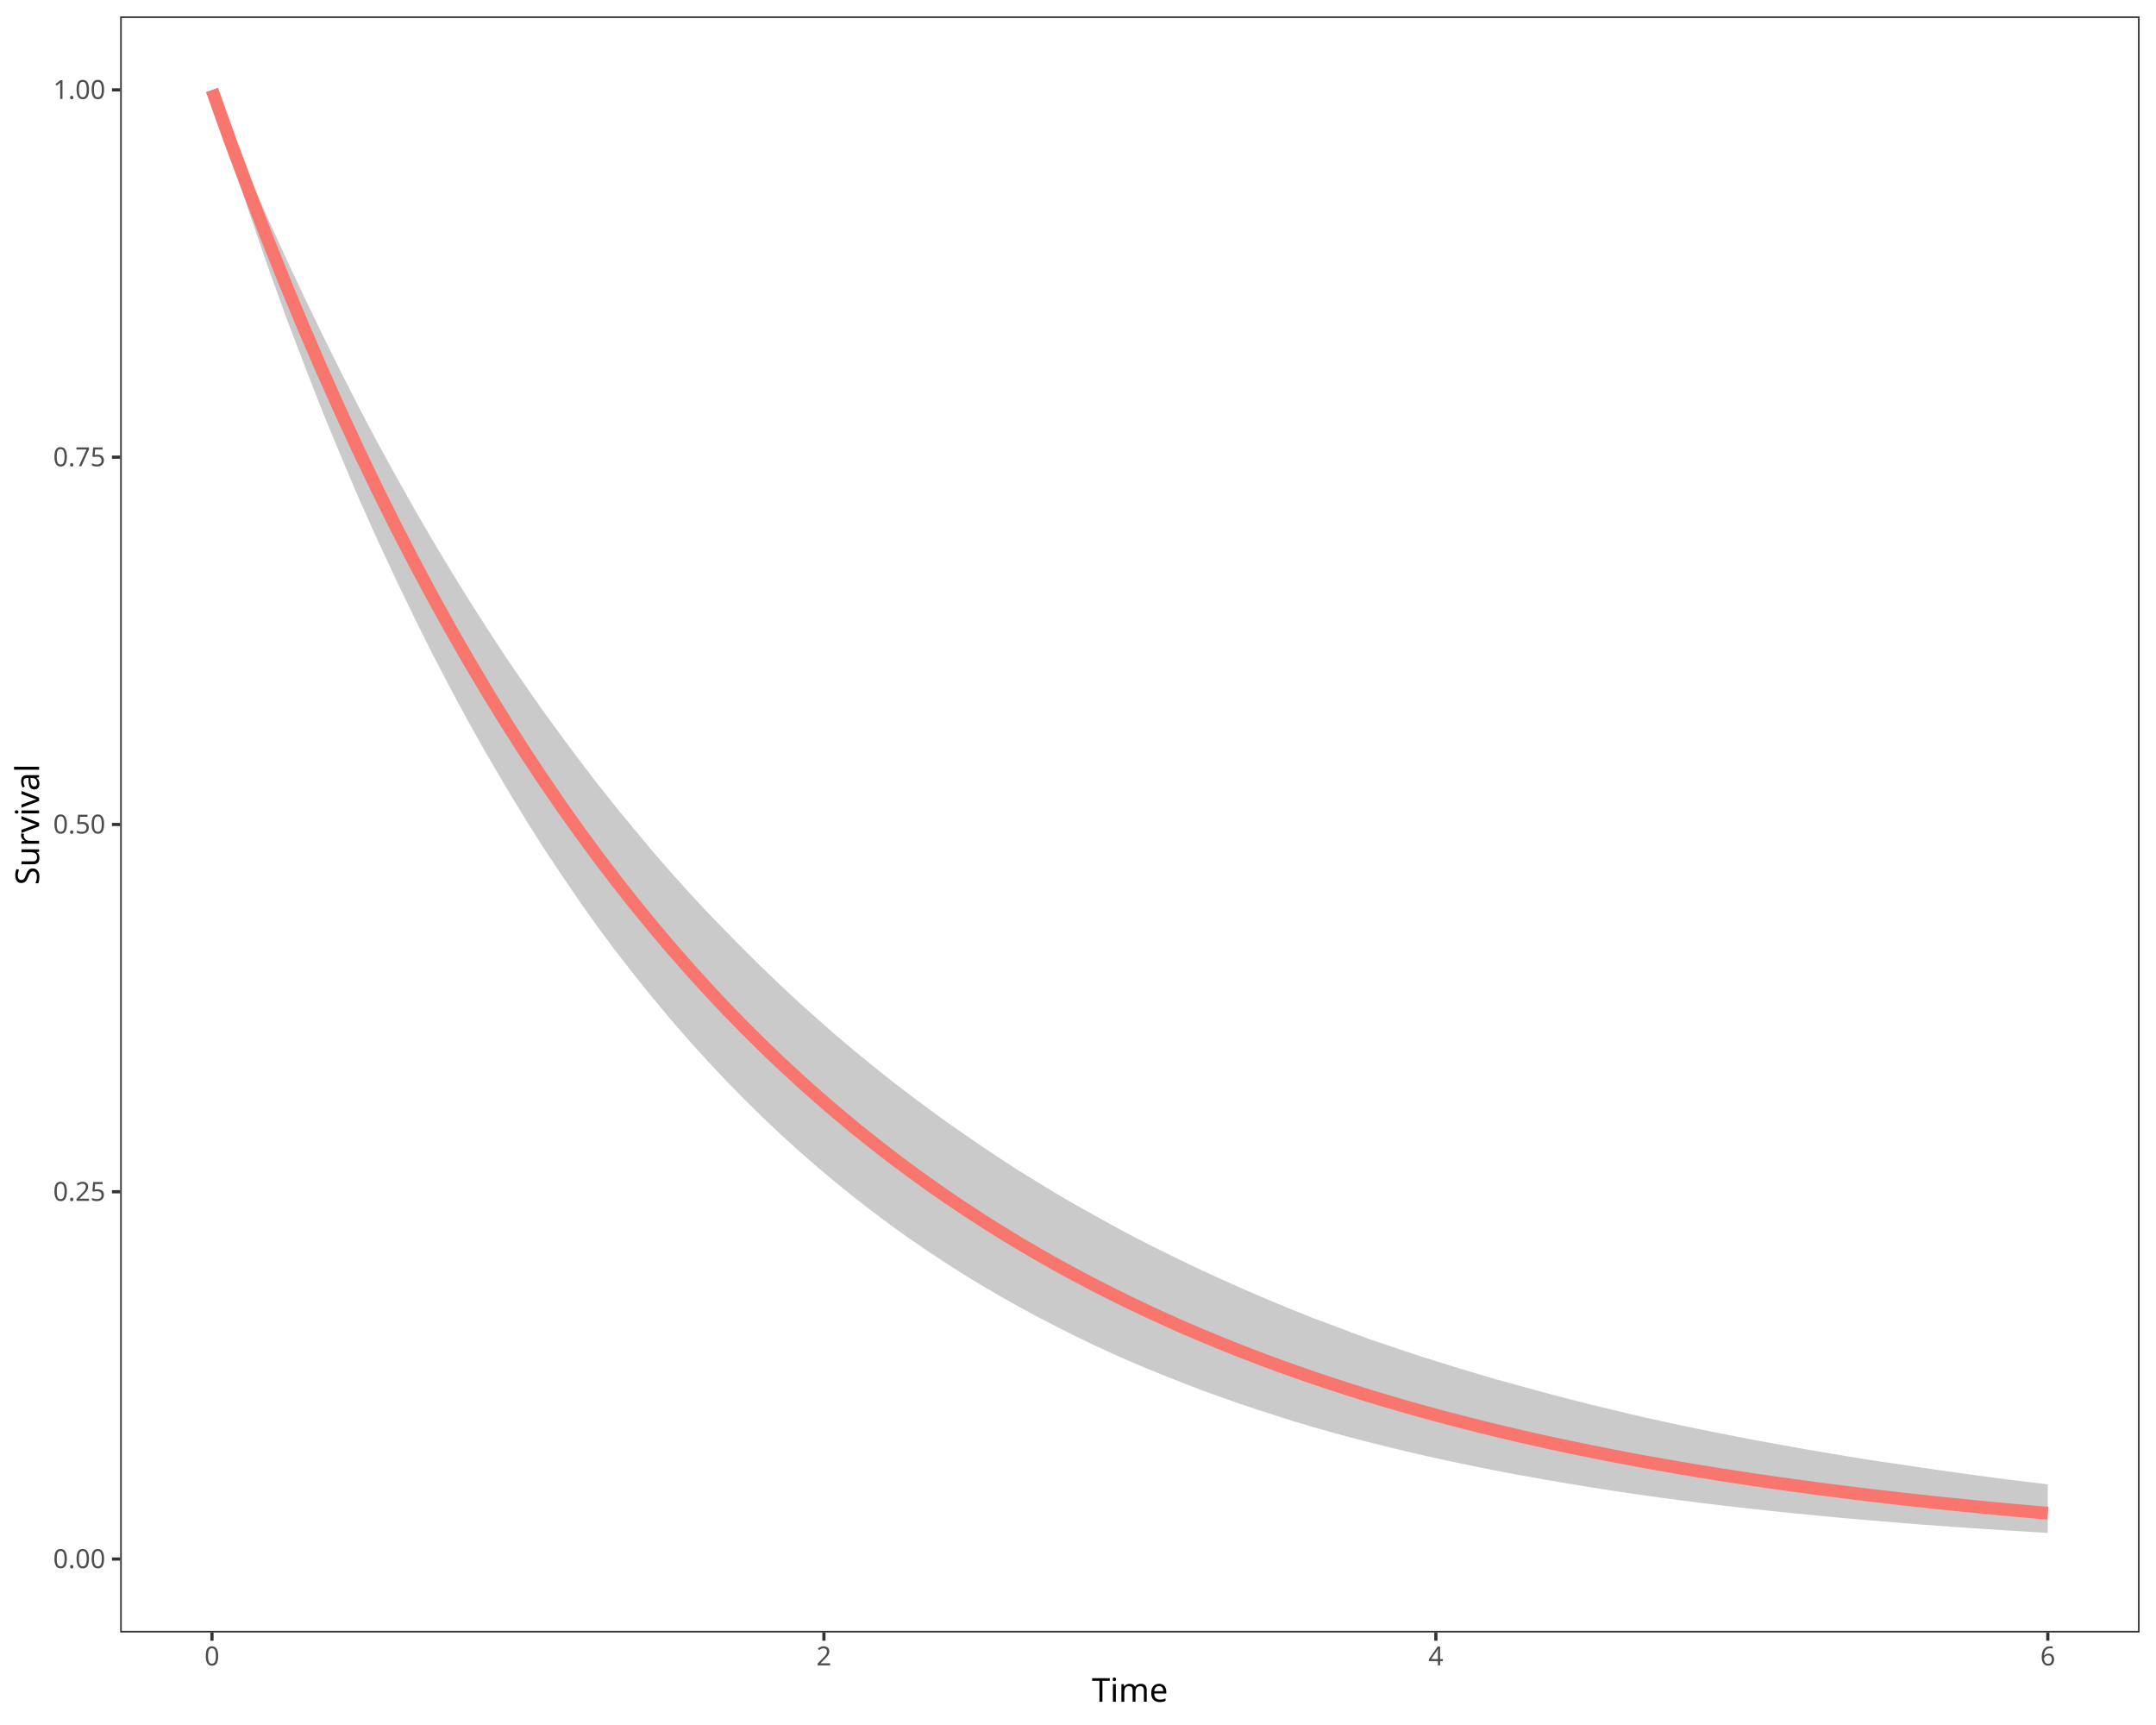
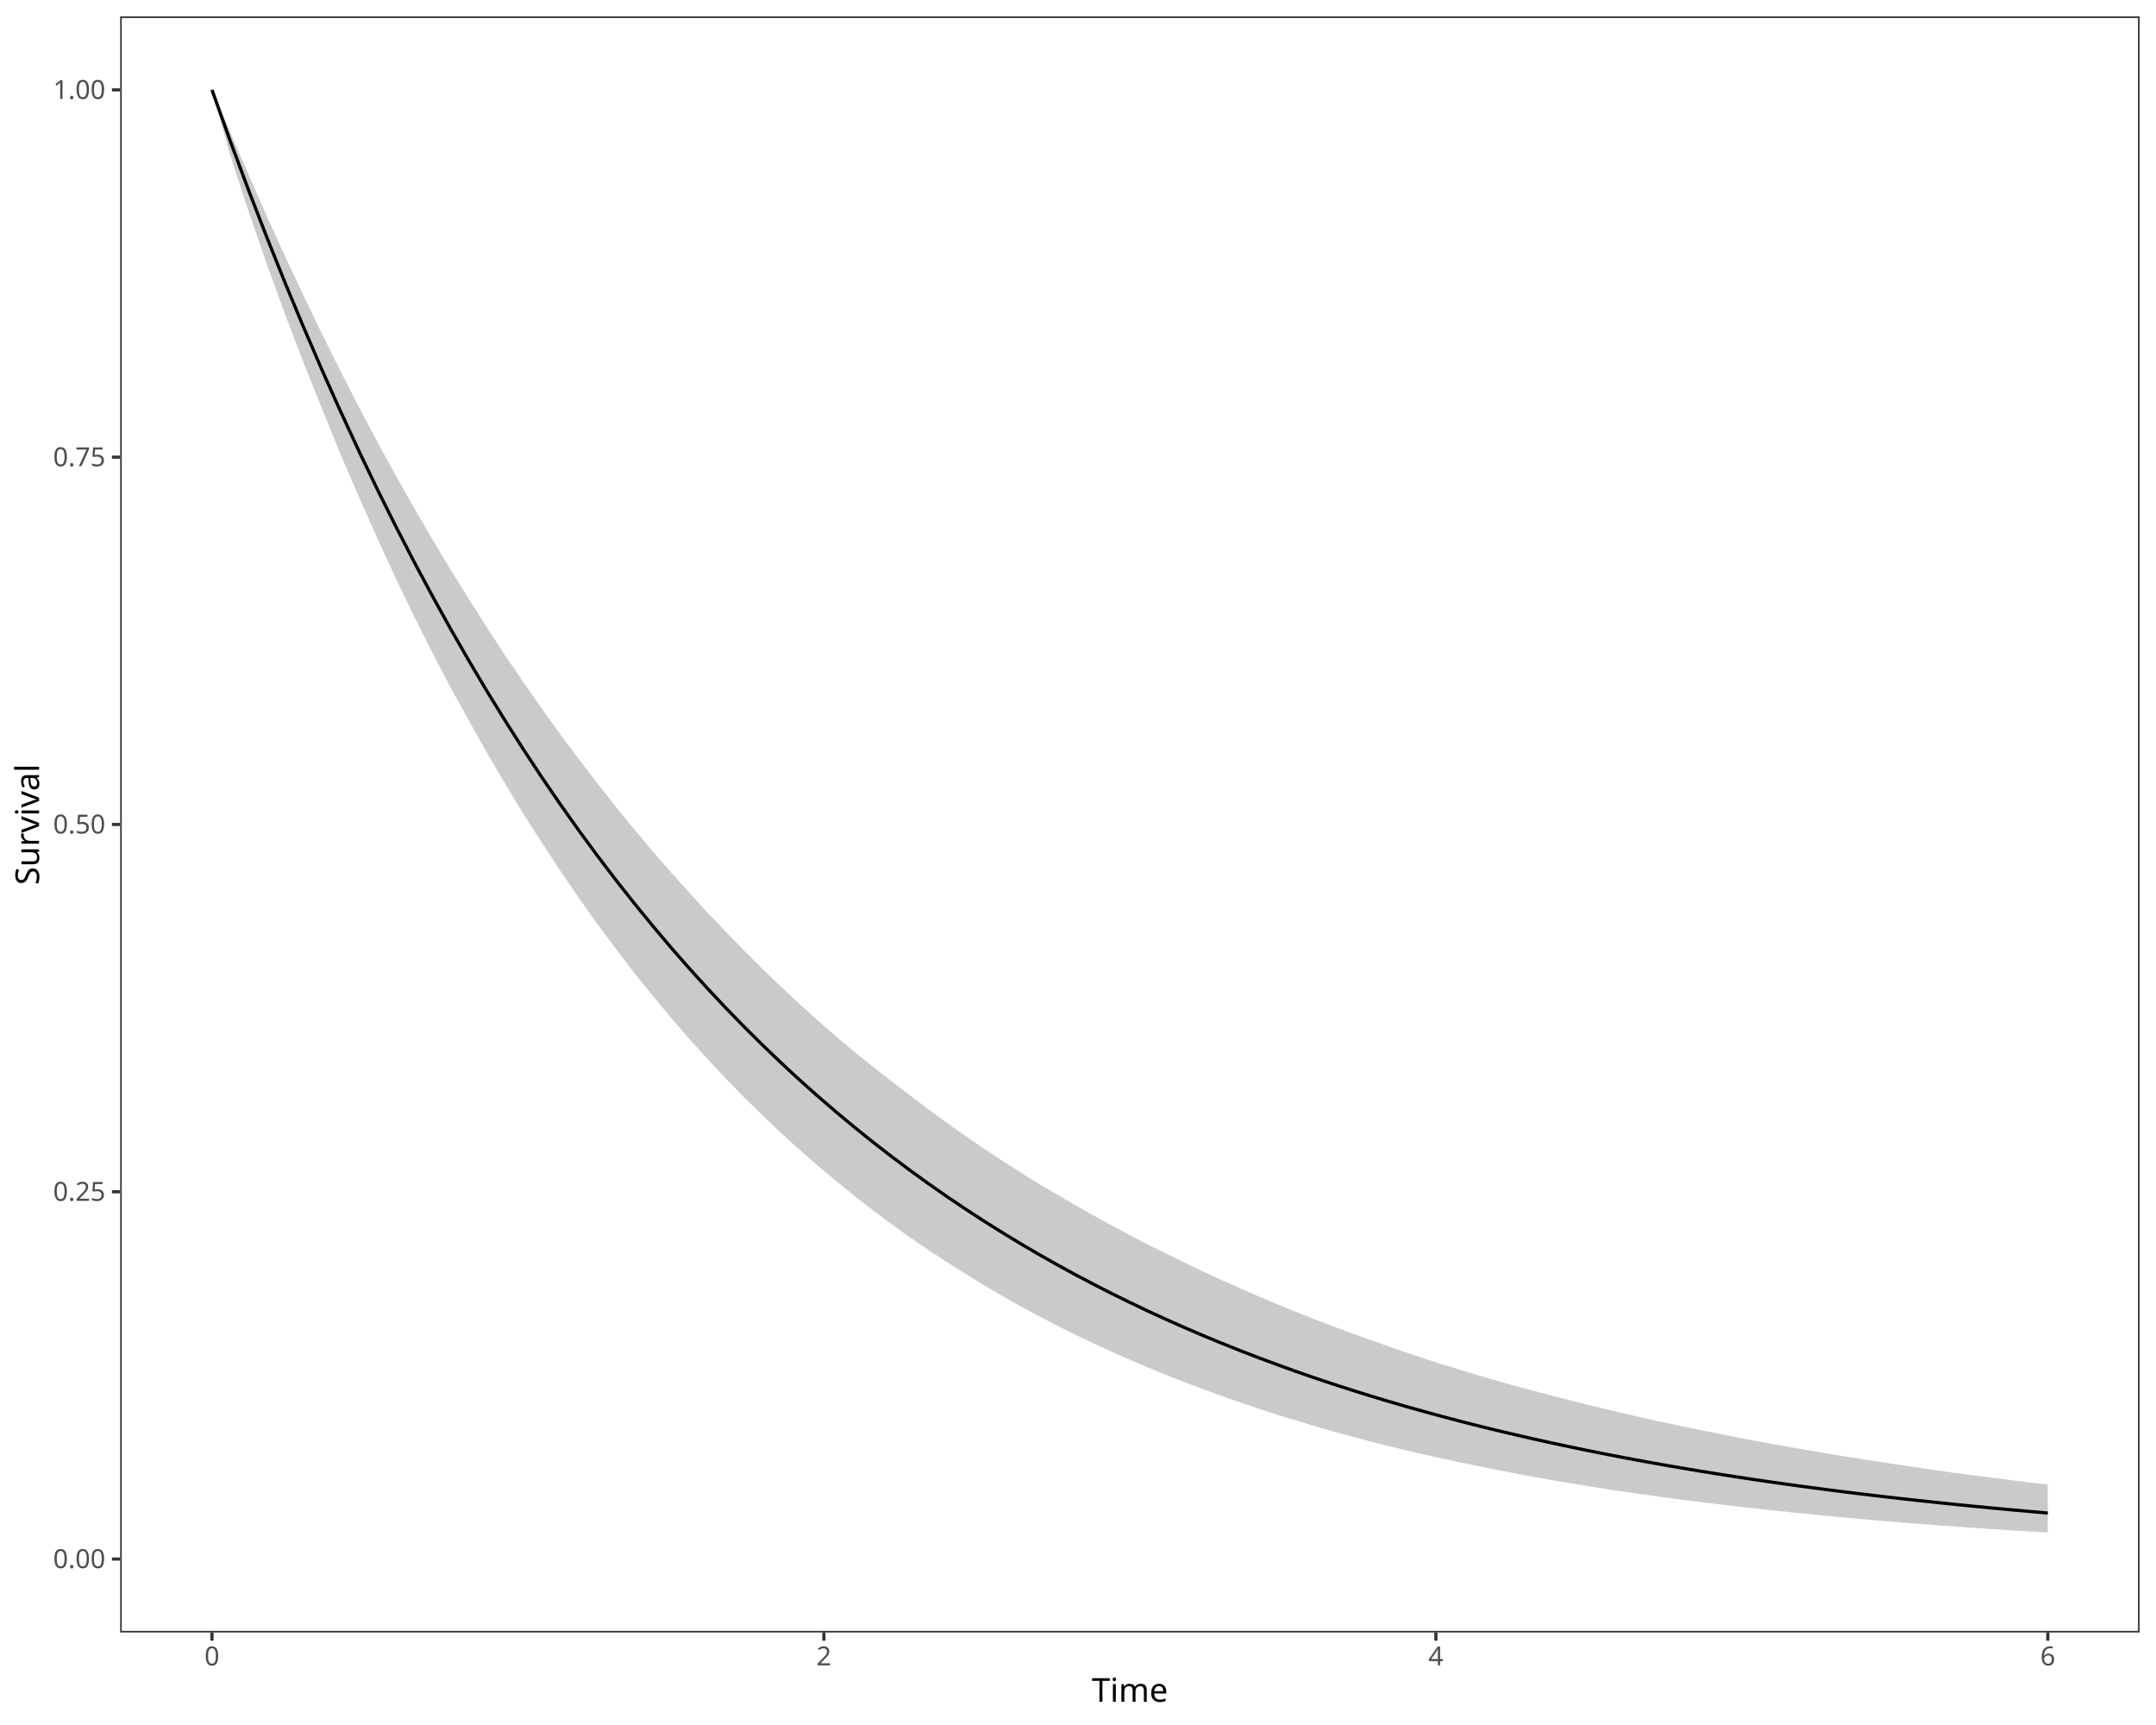
<svg xmlns="http://www.w3.org/2000/svg" class="svglite" data-engine-version="2.0" width="720.00pt" height="576.00pt" viewBox="0 0 720.00 576.00">
  <defs>
    <style type="text/css">
    .svglite line, .svglite polyline, .svglite polygon, .svglite path, .svglite rect, .svglite circle {
      fill: none;
      stroke: #000000;
      stroke-linecap: round;
      stroke-linejoin: round;
      stroke-miterlimit: 10.00;
    }
  </style>
  </defs>
  <rect width="100%" height="100%" style="stroke: none; fill: #FFFFFF;" />
  <defs>
    <clipPath id="cpMC4wMHw3MjAuMDB8MC4wMHw1NzYuMDA=">
      <rect x="0.00" y="0.00" width="720.00" height="576.00" />
    </clipPath>
  </defs>
  <g clip-path="url(#cpMC4wMHw3MjAuMDB8MC4wMHw1NzYuMDA=)">
    <rect x="0.00" y="0.00" width="720.00" height="576.00" style="stroke-width: 1.07; stroke: #FFFFFF; fill: #FFFFFF;" />
  </g>
  <defs>
    <clipPath id="cpNDAuMTN8NzE0LjUyfDUuNDh8NTQ1LjEx">
      <rect x="40.13" y="5.48" width="674.39" height="539.63" />
    </clipPath>
  </defs>
  <g clip-path="url(#cpNDAuMTN8NzE0LjUyfDUuNDh8NTQ1LjEx)">
    <rect x="40.13" y="5.48" width="674.39" height="539.63" style="stroke-width: 1.07; stroke: none; fill: #FFFFFF;" />
-     <polygon points="70.79,30.01 76.92,51.62 83.05,70.41 89.18,88.28 95.31,105.34 101.44,121.39 107.57,137.10 113.70,151.97 119.83,166.43 125.96,180.09 132.09,193.23 138.23,205.95 144.36,218.24 150.49,230.02 156.62,241.36 162.75,252.24 168.88,262.67 175.01,272.80 181.14,282.55 187.27,291.76 193.40,300.78 199.53,309.43 205.66,317.65 211.80,325.54 217.93,333.15 224.06,340.49 230.19,347.54 236.32,354.31 242.45,360.83 248.58,367.10 254.71,373.13 260.84,378.92 266.97,384.48 273.10,389.81 279.23,394.95 285.36,399.90 291.50,404.64 297.63,409.21 303.76,413.61 309.89,417.81 316.02,421.85 322.15,425.75 328.28,429.47 334.41,433.05 340.54,436.49 346.67,439.80 352.80,442.97 358.93,446.06 365.07,449.02 371.20,451.86 377.33,454.56 383.46,457.16 389.59,459.65 395.72,462.07 401.85,464.40 407.98,466.61 414.11,468.75 420.24,470.81 426.37,472.77 432.50,474.73 438.63,476.55 444.77,478.28 450.90,479.95 457.03,481.55 463.16,483.08 469.29,484.56 475.42,485.98 481.55,487.34 487.68,488.66 493.81,489.92 499.94,491.14 506.07,492.30 512.20,493.40 518.34,494.49 524.47,495.52 530.60,496.53 536.73,497.50 542.86,498.42 548.99,499.31 555.12,500.17 561.25,500.98 567.38,501.76 573.51,502.51 579.64,503.23 585.77,503.92 591.90,504.57 598.04,505.21 604.17,505.81 610.30,506.40 616.43,506.97 622.56,507.50 628.69,508.02 634.82,508.52 640.95,509.01 647.08,509.46 653.21,509.91 659.34,510.33 665.47,510.73 671.60,511.13 677.74,511.50 683.87,511.86 683.87,495.65 677.74,494.91 671.60,494.17 665.47,493.37 659.34,492.54 653.21,491.70 647.08,490.83 640.95,489.94 634.82,489.03 628.69,488.13 622.56,487.21 616.43,486.20 610.30,485.18 604.17,484.13 598.04,483.05 591.90,481.93 585.77,480.83 579.64,479.62 573.51,478.44 567.38,477.18 561.25,475.94 555.12,474.58 548.99,473.24 542.86,471.80 536.73,470.33 530.60,468.84 524.47,467.28 518.34,465.69 512.20,464.03 506.07,462.35 499.94,460.66 493.81,458.87 487.68,457.02 481.55,455.12 475.42,453.21 469.29,451.20 463.16,449.13 457.03,447.06 450.90,444.76 444.77,442.44 438.63,440.18 432.50,437.72 426.37,435.19 420.24,432.61 414.11,429.94 407.98,427.22 401.85,424.40 395.72,421.50 389.59,418.51 383.46,415.47 377.33,412.30 371.20,409.00 365.07,405.59 358.93,402.17 352.80,398.59 346.67,394.86 340.54,391.09 334.41,387.11 328.28,383.02 322.15,378.84 316.02,374.57 309.89,370.09 303.76,365.52 297.63,360.83 291.50,355.91 285.36,350.94 279.23,345.73 273.10,340.35 266.97,334.87 260.84,329.17 254.71,323.31 248.58,317.23 242.45,311.03 236.32,304.72 230.19,298.11 224.06,291.30 217.93,284.26 211.80,276.89 205.66,269.43 199.53,261.74 193.40,253.71 187.27,245.50 181.14,237.08 175.01,228.31 168.88,219.36 162.75,209.98 156.62,200.37 150.49,190.46 144.36,180.26 138.23,169.69 132.09,158.75 125.96,147.56 119.83,135.96 113.70,123.88 107.57,111.55 101.44,98.81 95.31,85.78 89.18,72.28 83.05,58.52 76.92,44.35 70.79,30.01 " style="stroke-width: 1.07; stroke: none; fill: #4D4D4D; fill-opacity: 0.30;" />
-     <polyline points="70.79,30.01 76.92,47.17 83.05,63.61 89.18,79.45 95.31,94.72 101.44,109.45 107.57,123.65 113.70,137.36 119.83,150.59 125.96,163.35 132.09,175.67 138.23,187.56 144.36,199.03 150.49,210.10 156.62,220.79 162.75,231.11 168.88,241.07 175.01,250.68 181.14,259.96 187.27,268.92 193.40,277.56 199.53,285.91 205.66,293.97 211.80,301.75 217.93,309.26 224.06,316.51 230.19,323.51 236.32,330.26 242.45,336.79 248.58,343.09 254.71,349.17 260.84,355.04 266.97,360.71 273.10,366.18 279.23,371.46 285.36,376.57 291.50,381.49 297.63,386.25 303.76,390.84 309.89,395.27 316.02,399.56 322.15,403.69 328.28,407.68 334.41,411.54 340.54,415.26 346.67,418.85 352.80,422.32 358.93,425.67 365.07,428.91 371.20,432.03 377.33,435.05 383.46,437.96 389.59,440.78 395.72,443.50 401.85,446.12 407.98,448.65 414.11,451.10 420.24,453.46 426.37,455.75 432.50,457.95 438.63,460.08 444.77,462.13 450.90,464.12 457.03,466.04 463.16,467.89 469.29,469.68 475.42,471.40 481.55,473.07 487.68,474.68 493.81,476.24 499.94,477.74 506.07,479.19 512.20,480.60 518.34,481.95 524.47,483.26 530.60,484.52 536.73,485.74 542.86,486.92 548.99,488.06 555.12,489.16 561.25,490.22 567.38,491.24 573.51,492.23 579.64,493.19 585.77,494.12 591.90,495.01 598.04,495.87 604.17,496.70 610.30,497.51 616.43,498.29 622.56,499.04 628.69,499.76 634.82,500.46 640.95,501.14 647.08,501.80 653.21,502.43 659.34,503.04 665.47,503.63 671.60,504.20 677.74,504.75 683.87,505.28 " style="stroke-width: 4.27; stroke: #F8766D; stroke-linecap: butt;" />
+     <polygon points="70.79,30.01 76.92,51.89 83.05,70.73 89.18,88.46 95.31,105.26 101.44,121.24 107.57,136.58 113.70,151.64 119.83,165.85 125.96,179.62 132.09,192.94 138.23,205.66 144.36,217.90 150.49,229.61 156.62,240.71 162.75,251.62 168.88,262.02 175.01,272.13 181.14,281.67 187.27,291.01 193.40,299.98 199.53,308.60 205.66,316.80 211.80,324.86 217.93,332.45 224.06,339.81 230.19,346.91 236.32,353.67 242.45,360.22 248.58,366.50 254.71,372.51 260.84,378.33 266.97,383.89 273.10,389.23 279.23,394.39 285.36,399.35 291.50,404.11 297.63,408.71 303.76,413.09 309.89,417.29 316.02,421.30 322.15,425.18 328.28,428.98 334.41,432.57 340.54,436.02 346.67,439.33 352.80,442.53 358.93,445.59 365.07,448.53 371.20,451.35 377.33,454.06 383.46,456.67 389.59,459.17 395.72,461.58 401.85,463.90 407.98,466.12 414.11,468.26 420.24,470.36 426.37,472.33 432.50,474.22 438.63,476.07 444.77,477.85 450.90,479.55 457.03,481.16 463.16,482.71 469.29,484.20 475.42,485.63 481.55,487.00 487.68,488.33 493.81,489.59 499.94,490.83 506.07,492.01 512.20,493.17 518.34,494.25 524.47,495.29 530.60,496.28 536.73,497.26 542.86,498.18 548.99,499.06 555.12,499.91 561.25,500.72 567.38,501.50 573.51,502.25 579.64,502.97 585.77,503.67 591.90,504.33 598.04,504.97 604.17,505.59 610.30,506.18 616.43,506.76 622.56,507.32 628.69,507.85 634.82,508.36 640.95,508.85 647.08,509.32 653.21,509.76 659.34,510.19 665.47,510.60 671.60,510.99 677.74,511.37 683.87,511.74 683.87,495.74 677.74,495.01 671.60,494.25 665.47,493.45 659.34,492.66 653.21,491.86 647.08,491.01 640.95,490.13 634.82,489.21 628.69,488.28 622.56,487.35 616.43,486.36 610.30,485.36 604.17,484.33 598.04,483.26 591.90,482.16 585.77,481.05 579.64,479.88 573.51,478.66 567.38,477.41 561.25,476.15 555.12,474.83 548.99,473.49 542.86,472.07 536.73,470.63 530.60,469.16 524.47,467.63 518.34,466.06 512.20,464.42 506.07,462.80 499.94,461.06 493.81,459.29 487.68,457.43 481.55,455.53 475.42,453.56 469.29,451.51 463.16,449.39 457.03,447.21 450.90,445.02 444.77,442.72 438.63,440.37 432.50,437.94 426.37,435.44 420.24,432.84 414.11,430.17 407.98,427.43 401.85,424.62 395.72,421.69 389.59,418.65 383.46,415.66 377.33,412.44 371.20,409.16 365.07,405.81 358.93,402.34 352.80,398.73 346.67,395.16 340.54,391.32 334.41,387.38 328.28,383.32 322.15,379.10 316.02,374.80 309.89,370.31 303.76,365.68 297.63,361.00 291.50,356.18 285.36,351.26 279.23,346.12 273.10,340.74 266.97,335.19 260.84,329.49 254.71,323.59 248.58,317.50 242.45,311.21 236.32,304.74 230.19,298.08 224.06,291.25 217.93,284.21 211.80,276.92 205.66,269.38 199.53,261.60 193.40,253.61 187.27,245.45 181.14,236.88 175.01,228.12 168.88,219.14 162.75,209.76 156.62,200.11 150.49,190.23 144.36,180.01 138.23,169.48 132.09,158.64 125.96,147.46 119.83,135.89 113.70,123.87 107.57,111.58 101.44,98.85 95.31,85.81 89.18,72.38 83.05,58.43 76.92,44.25 70.79,30.01 " style="stroke-width: 1.07; stroke: none; fill: #4D4D4D; fill-opacity: 0.30;" />
+     <polyline points="70.79,30.01 76.92,47.17 83.05,63.61 89.18,79.44 95.31,94.70 101.44,109.42 107.57,123.62 113.70,137.32 119.83,150.54 125.96,163.30 132.09,175.61 138.23,187.49 144.36,198.95 150.49,210.02 156.62,220.70 162.75,231.01 168.88,240.96 175.01,250.57 181.14,259.85 187.27,268.80 193.40,277.44 199.53,285.78 205.66,293.84 211.80,301.61 217.93,309.12 224.06,316.37 230.19,323.37 236.32,330.12 242.45,336.64 248.58,342.94 254.71,349.02 260.84,354.89 266.97,360.56 273.10,366.03 279.23,371.31 285.36,376.41 291.50,381.34 297.63,386.10 303.76,390.69 309.89,395.12 316.02,399.41 322.15,403.54 328.28,407.53 334.41,411.39 340.54,415.11 346.67,418.71 352.80,422.18 358.93,425.53 365.07,428.77 371.20,431.89 377.33,434.91 383.46,437.83 389.59,440.64 395.72,443.36 401.85,445.99 407.98,448.52 414.11,450.97 420.24,453.34 426.37,455.62 432.50,457.83 438.63,459.96 444.77,462.02 450.90,464.00 457.03,465.92 463.16,467.78 469.29,469.57 475.42,471.29 481.55,472.96 487.68,474.58 493.81,476.14 499.94,477.64 506.07,479.09 512.20,480.50 518.34,481.85 524.47,483.16 530.60,484.43 536.73,485.65 542.86,486.83 548.99,487.97 555.12,489.07 561.25,490.13 567.38,491.16 573.51,492.15 579.64,493.11 585.77,494.04 591.90,494.93 598.04,495.80 604.17,496.63 610.30,497.44 616.43,498.22 622.56,498.97 628.69,499.70 634.82,500.40 640.95,501.08 647.08,501.73 653.21,502.37 659.34,502.98 665.47,503.57 671.60,504.14 677.74,504.69 683.87,505.23 " style="stroke-width: 1.07; stroke-linecap: butt;" />
    <rect x="40.13" y="5.48" width="674.39" height="539.63" style="stroke-width: 1.07; stroke: #333333;" />
  </g>
  <g clip-path="url(#cpMC4wMHw3MjAuMDB8MC4wMHw1NzYuMDA=)">
    <text x="35.20" y="523.61" text-anchor="end" style="font-size: 8.80px; fill: #4D4D4D; font-family: sans;" textLength="17.13px" lengthAdjust="spacingAndGlyphs">0.00</text>
    <text x="35.20" y="400.97" text-anchor="end" style="font-size: 8.80px; fill: #4D4D4D; font-family: sans;" textLength="17.13px" lengthAdjust="spacingAndGlyphs">0.25</text>
    <text x="35.20" y="278.32" text-anchor="end" style="font-size: 8.80px; fill: #4D4D4D; font-family: sans;" textLength="17.13px" lengthAdjust="spacingAndGlyphs">0.50</text>
    <text x="35.20" y="155.68" text-anchor="end" style="font-size: 8.80px; fill: #4D4D4D; font-family: sans;" textLength="17.13px" lengthAdjust="spacingAndGlyphs">0.75</text>
    <text x="35.20" y="33.04" text-anchor="end" style="font-size: 8.80px; fill: #4D4D4D; font-family: sans;" textLength="17.13px" lengthAdjust="spacingAndGlyphs">1.00</text>
    <polyline points="37.39,520.58 40.13,520.58 " style="stroke-width: 1.07; stroke: #333333; stroke-linecap: butt;" />
    <polyline points="37.39,397.94 40.13,397.94 " style="stroke-width: 1.07; stroke: #333333; stroke-linecap: butt;" />
    <polyline points="37.39,275.30 40.13,275.30 " style="stroke-width: 1.07; stroke: #333333; stroke-linecap: butt;" />
    <polyline points="37.39,152.65 40.13,152.65 " style="stroke-width: 1.07; stroke: #333333; stroke-linecap: butt;" />
    <polyline points="37.39,30.01 40.13,30.01 " style="stroke-width: 1.07; stroke: #333333; stroke-linecap: butt;" />
    <polyline points="70.79,547.85 70.79,545.11 " style="stroke-width: 1.07; stroke: #333333; stroke-linecap: butt;" />
    <polyline points="275.15,547.85 275.15,545.11 " style="stroke-width: 1.07; stroke: #333333; stroke-linecap: butt;" />
    <polyline points="479.51,547.85 479.51,545.11 " style="stroke-width: 1.07; stroke: #333333; stroke-linecap: butt;" />
    <polyline points="683.87,547.85 683.87,545.11 " style="stroke-width: 1.07; stroke: #333333; stroke-linecap: butt;" />
    <text x="70.79" y="556.10" text-anchor="middle" style="font-size: 8.80px; fill: #4D4D4D; font-family: sans;" textLength="4.89px" lengthAdjust="spacingAndGlyphs">0</text>
    <text x="275.15" y="556.10" text-anchor="middle" style="font-size: 8.80px; fill: #4D4D4D; font-family: sans;" textLength="4.89px" lengthAdjust="spacingAndGlyphs">2</text>
    <text x="479.51" y="556.10" text-anchor="middle" style="font-size: 8.80px; fill: #4D4D4D; font-family: sans;" textLength="4.89px" lengthAdjust="spacingAndGlyphs">4</text>
    <text x="683.87" y="556.10" text-anchor="middle" style="font-size: 8.80px; fill: #4D4D4D; font-family: sans;" textLength="4.89px" lengthAdjust="spacingAndGlyphs">6</text>
    <text x="377.33" y="568.24" text-anchor="middle" style="font-size: 11.00px; font-family: sans;" textLength="24.45px" lengthAdjust="spacingAndGlyphs">Time</text>
    <text transform="translate(13.05,275.30) rotate(-90)" text-anchor="middle" style="font-size: 11.00px; font-family: sans;" textLength="39.13px" lengthAdjust="spacingAndGlyphs">Survival</text>
  </g>
</svg>
